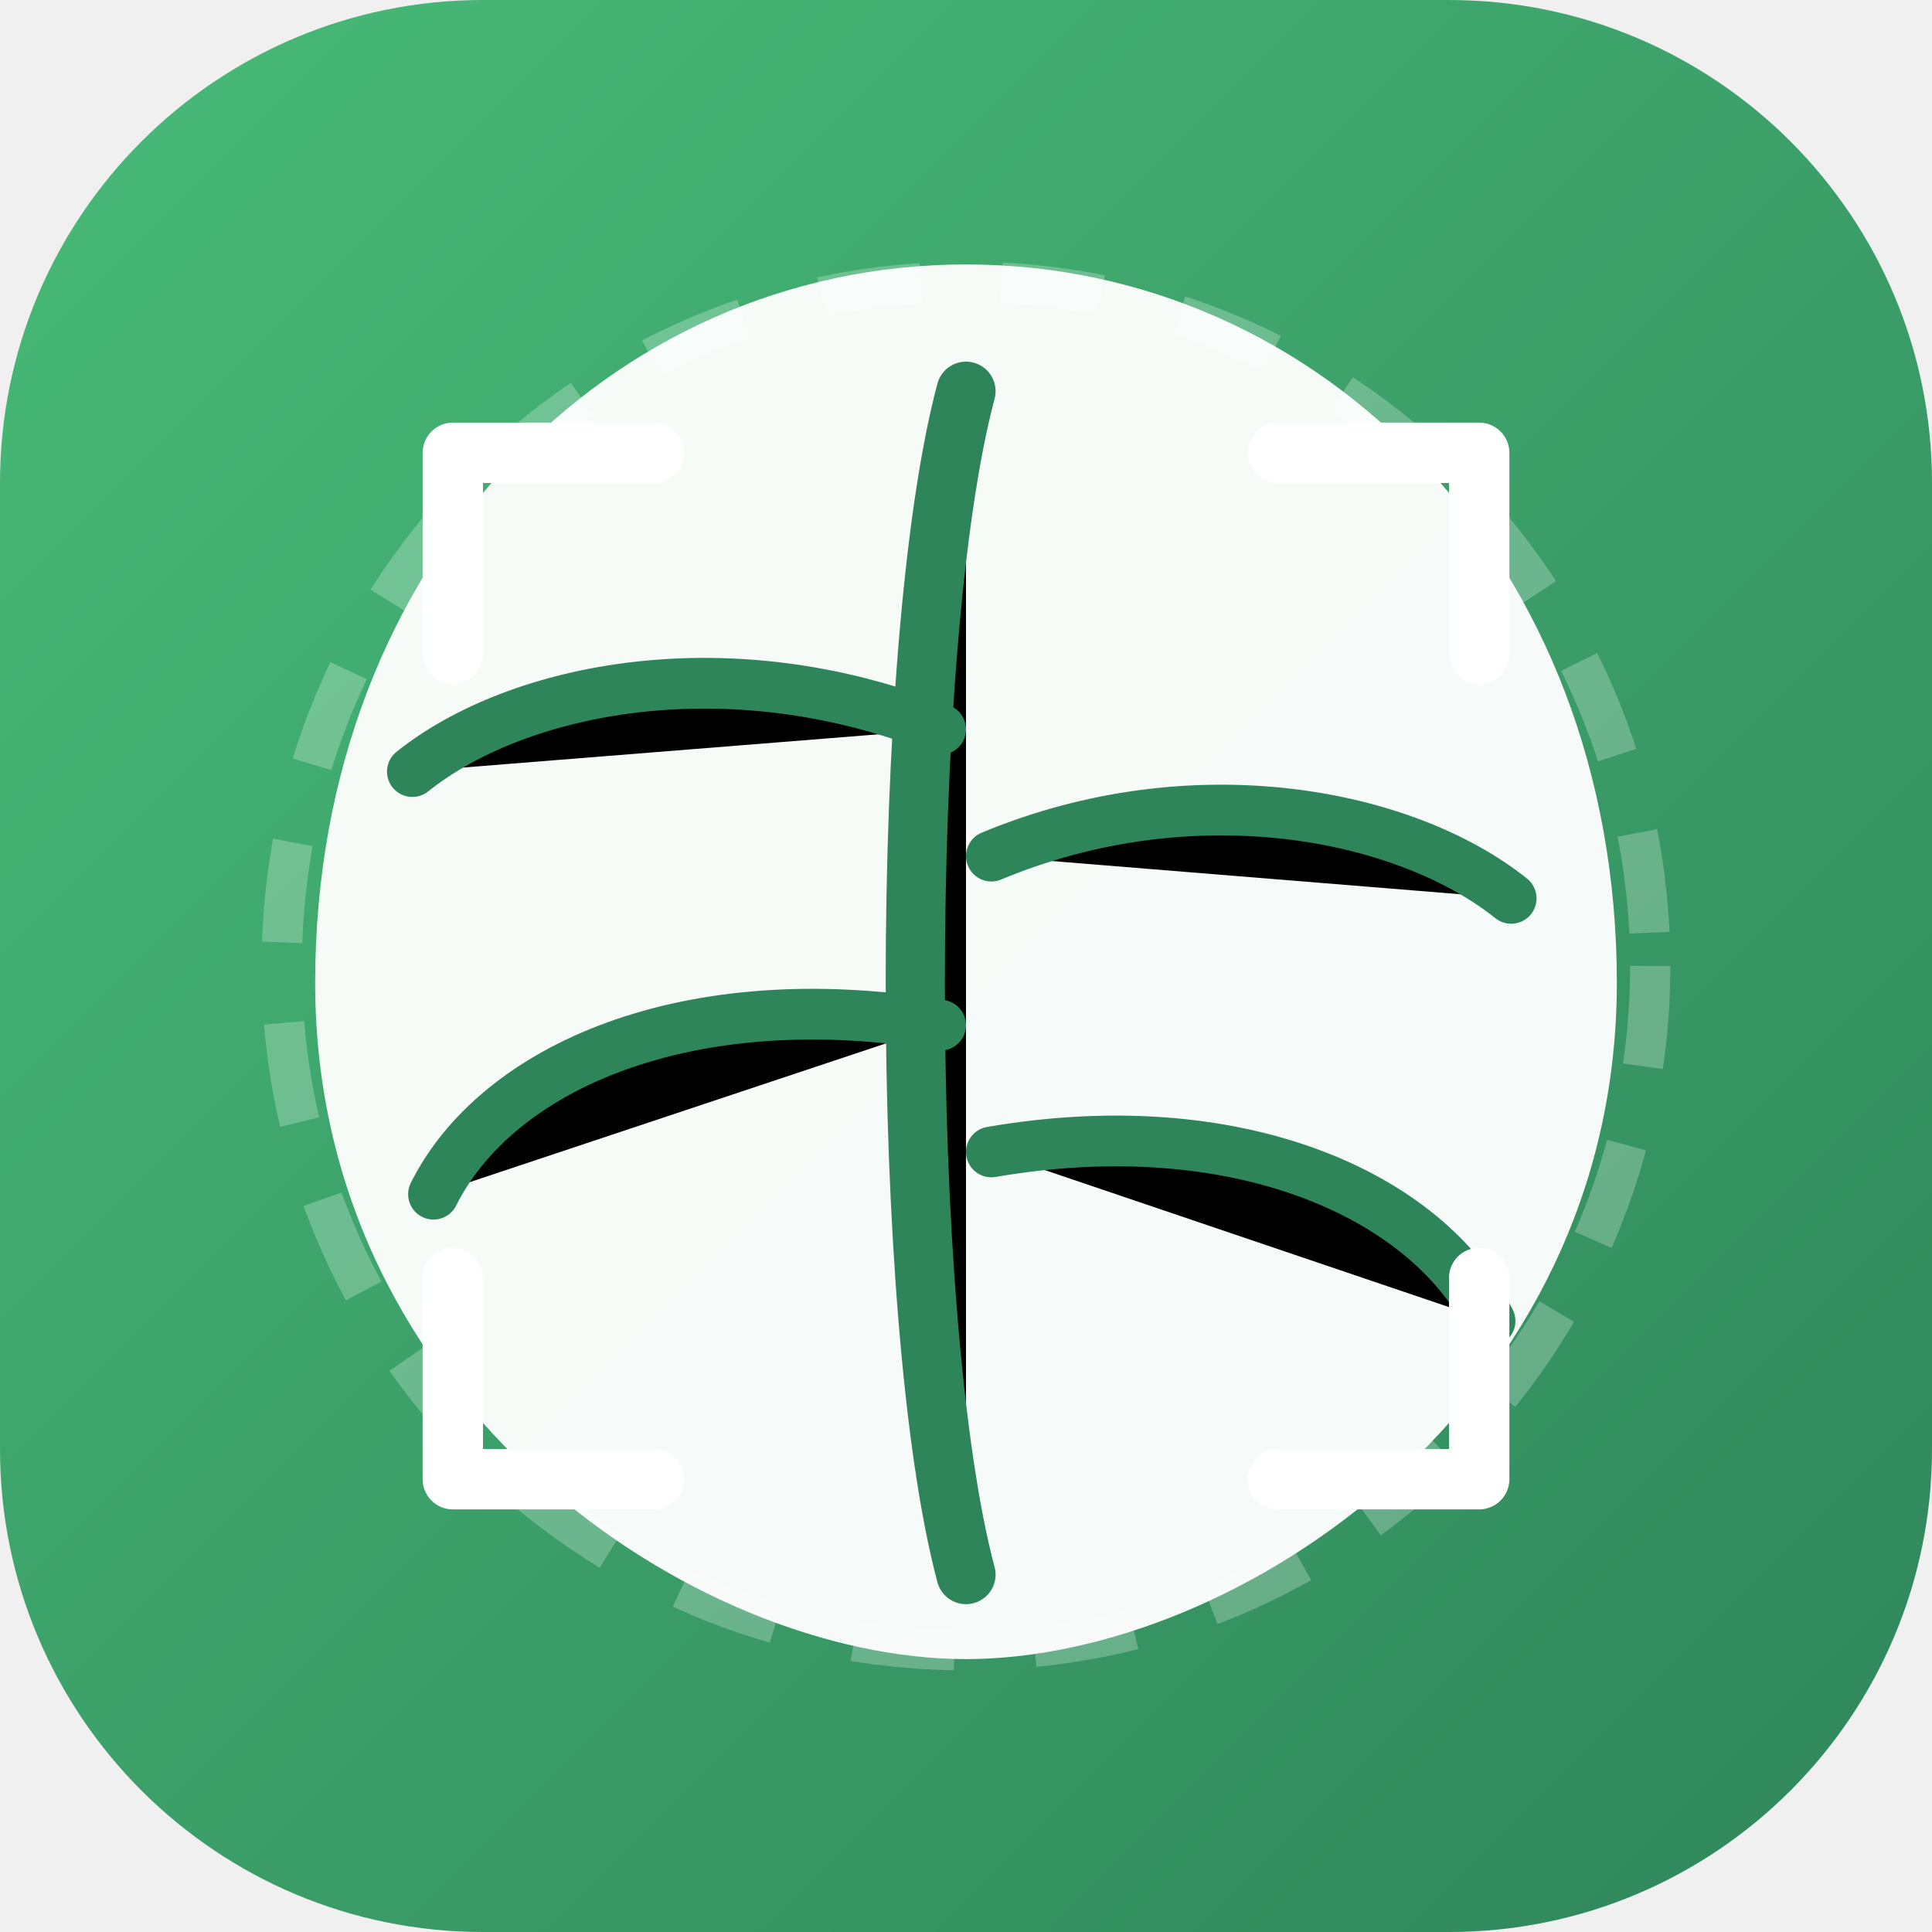
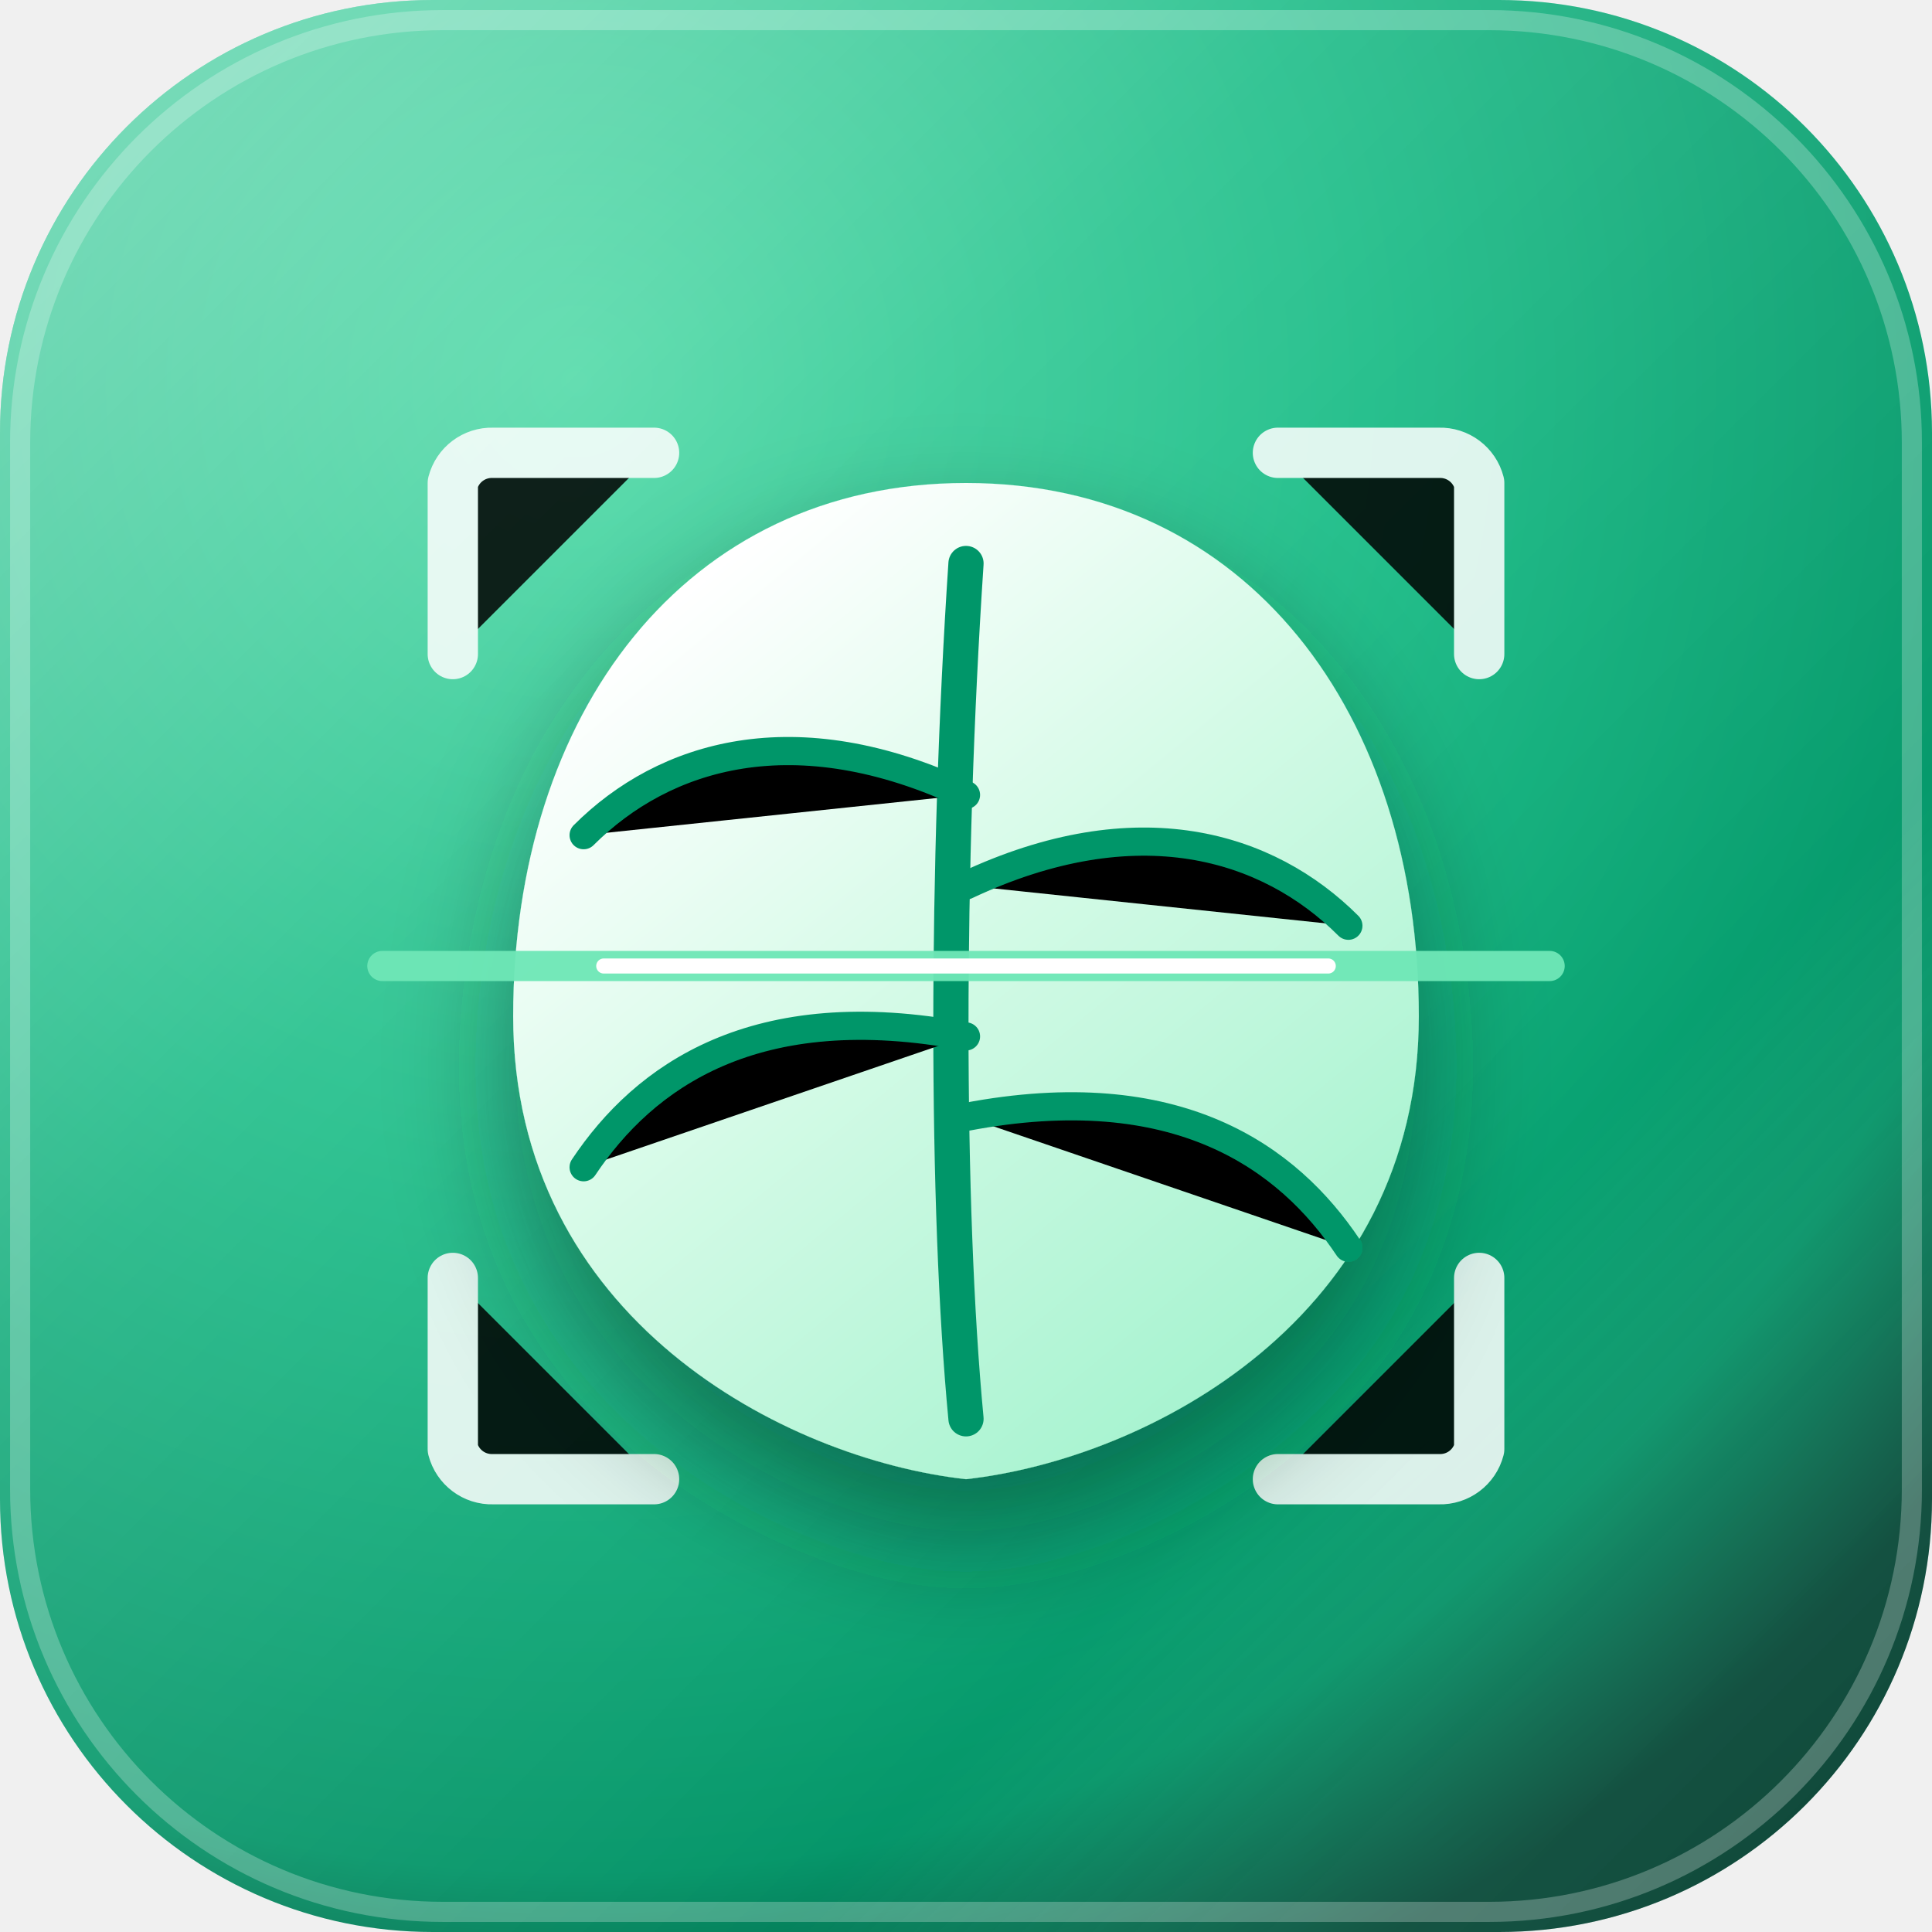
- <svg xmlns="http://www.w3.org/2000/svg" viewBox="0 0 192 192">
+ <svg xmlns="http://www.w3.org/2000/svg" viewBox="0 0 192 192" width="192" height="192">
  <defs>
-     <linearGradient id="bgGrad192" x1="0%" y1="0%" x2="100%" y2="100%">
-       <stop offset="0%" stop-color="#48bb78" />
-       <stop offset="100%" stop-color="#2f855a" />
+     <radialGradient id="iosGlow192" cx="30%" cy="20%" r="90%">
+       <stop offset="0%" stop-color="#34d399" />
+       <stop offset="45%" stop-color="#10b981" />
+       <stop offset="85%" stop-color="#059669" />
+       <stop offset="100%" stop-color="#064e3b" />
+     </radialGradient>
+     <linearGradient id="glassSheen192" x1="0%" y1="0%" x2="100%" y2="100%">
+       <stop offset="0%" stop-color="#ffffff" stop-opacity="0.45" />
+       <stop offset="35%" stop-color="#ffffff" stop-opacity="0.15" />
+       <stop offset="70%" stop-color="#ffffff" stop-opacity="0" />
+       <stop offset="100%" stop-color="#000000" stop-opacity="0.25" />
    </linearGradient>
+     <linearGradient id="leaf3D192" x1="20%" y1="10%" x2="80%" y2="90%">
+       <stop offset="0%" stop-color="#ffffff" />
+       <stop offset="50%" stop-color="#d1fae5" />
+       <stop offset="100%" stop-color="#a7f3d0" />
+     </linearGradient>
+     <filter id="appleShadow192" x="-20%" y="-20%" width="140%" height="140%">
+       <feDropShadow dx="0" dy="6" stdDeviation="6" flood-color="#022c22" flood-opacity="0.45" />
+     </filter>
  </defs>
-   <rect width="192" height="192" rx="48" fill="url(#bgGrad192)" />
-   <circle cx="96" cy="96" r="68" fill="none" stroke="rgba(255,255,255,0.25)" stroke-width="4" stroke-dasharray="10 8" />
-   <g transform="translate(96,96) scale(0.42) translate(-256,-256)">
-     <path d="M256 90 C340 90 410 160 410 260 C410 360 320 420 256 420 C192 420 102 360 102 260 C102 160 172 90 256 90 Z" fill="#ffffff" opacity="0.95" />
-     <path d="M256 120 C240 180 240 340 256 400" stroke="#2f855a" stroke-width="14" stroke-linecap="round" />
-     <path d="M250 200 C200 180 150 190 125 210" stroke="#2f855a" stroke-width="12" stroke-linecap="round" />
-     <path d="M262 230 C310 210 360 220 385 240" stroke="#2f855a" stroke-width="12" stroke-linecap="round" />
-     <path d="M250 270 C190 260 145 280 130 310" stroke="#2f855a" stroke-width="12" stroke-linecap="round" />
-     <path d="M262 300 C320 290 365 310 380 340" stroke="#2f855a" stroke-width="12" stroke-linecap="round" />
+   <rect x="0" y="0" width="192" height="192" rx="43" fill="url(#iosGlow192)" />
+   <rect x="0" y="0" width="192" height="192" rx="43" fill="url(#glassSheen192)" />
+   <rect x="2" y="2" width="188" height="188" rx="42" fill="none" stroke="#ffffff" stroke-width="2" stroke-opacity="0.25" />
+   <g stroke="#ffffff" stroke-width="5" stroke-linecap="round" stroke-linejoin="round" opacity="0.85">
+     <path d="M 45 65 L 45 48 A 4 4 0 0 1 49 45 L 65 45" />
+     <path d="M 127 45 L 143 45 A 4 4 0 0 1 147 48 L 147 65" />
+     <path d="M 45 127 L 45 144 A 4 4 0 0 0 49 147 L 65 147" />
+     <path d="M 147 127 L 147 144 A 4 4 0 0 1 143 147 L 127 147" />
  </g>
-   <path d="M45 65 L45 45 L65 45" fill="none" stroke="#ffffff" stroke-width="6" stroke-linecap="round" stroke-linejoin="round" />
-   <path d="M127 45 L147 45 L147 65" fill="none" stroke="#ffffff" stroke-width="6" stroke-linecap="round" stroke-linejoin="round" />
-   <path d="M45 127 L45 147 L65 147" fill="none" stroke="#ffffff" stroke-width="6" stroke-linecap="round" stroke-linejoin="round" />
-   <path d="M147 127 L147 147 L127 147" fill="none" stroke="#ffffff" stroke-width="6" stroke-linecap="round" stroke-linejoin="round" />
+   <g filter="url(#appleShadow192)">
+     <path d="M 96 48 C 124 48 141 71 141 101 C 141 131 114 145 96 147 C 78 145 51 131 51 101 C 51 71 68 48 96 48 Z" fill="url(#leaf3D192)" />
+     <path d="M 96 56 C 94 86 94 120 96 141" stroke="#059669" stroke-width="3.5" stroke-linecap="round" />
+     <path d="M 96 79 C 79 71 66 75 58 83" stroke="#059669" stroke-width="2.8" stroke-linecap="round" />
+     <path d="M 96 88 C 113 80 126 84 134 92" stroke="#059669" stroke-width="2.8" stroke-linecap="round" />
+     <path d="M 96 103 C 75 99 64 107 58 116" stroke="#059669" stroke-width="2.8" stroke-linecap="round" />
+     <path d="M 96 111 C 117 107 128 115 134 124" stroke="#059669" stroke-width="2.8" stroke-linecap="round" />
+   </g>
+   <line x1="38" y1="96" x2="154" y2="96" stroke="#6ee7b7" stroke-width="3" stroke-linecap="round" opacity="0.95" />
+   <line x1="60" y1="96" x2="132" y2="96" stroke="#ffffff" stroke-width="1.5" stroke-linecap="round" />
</svg>
